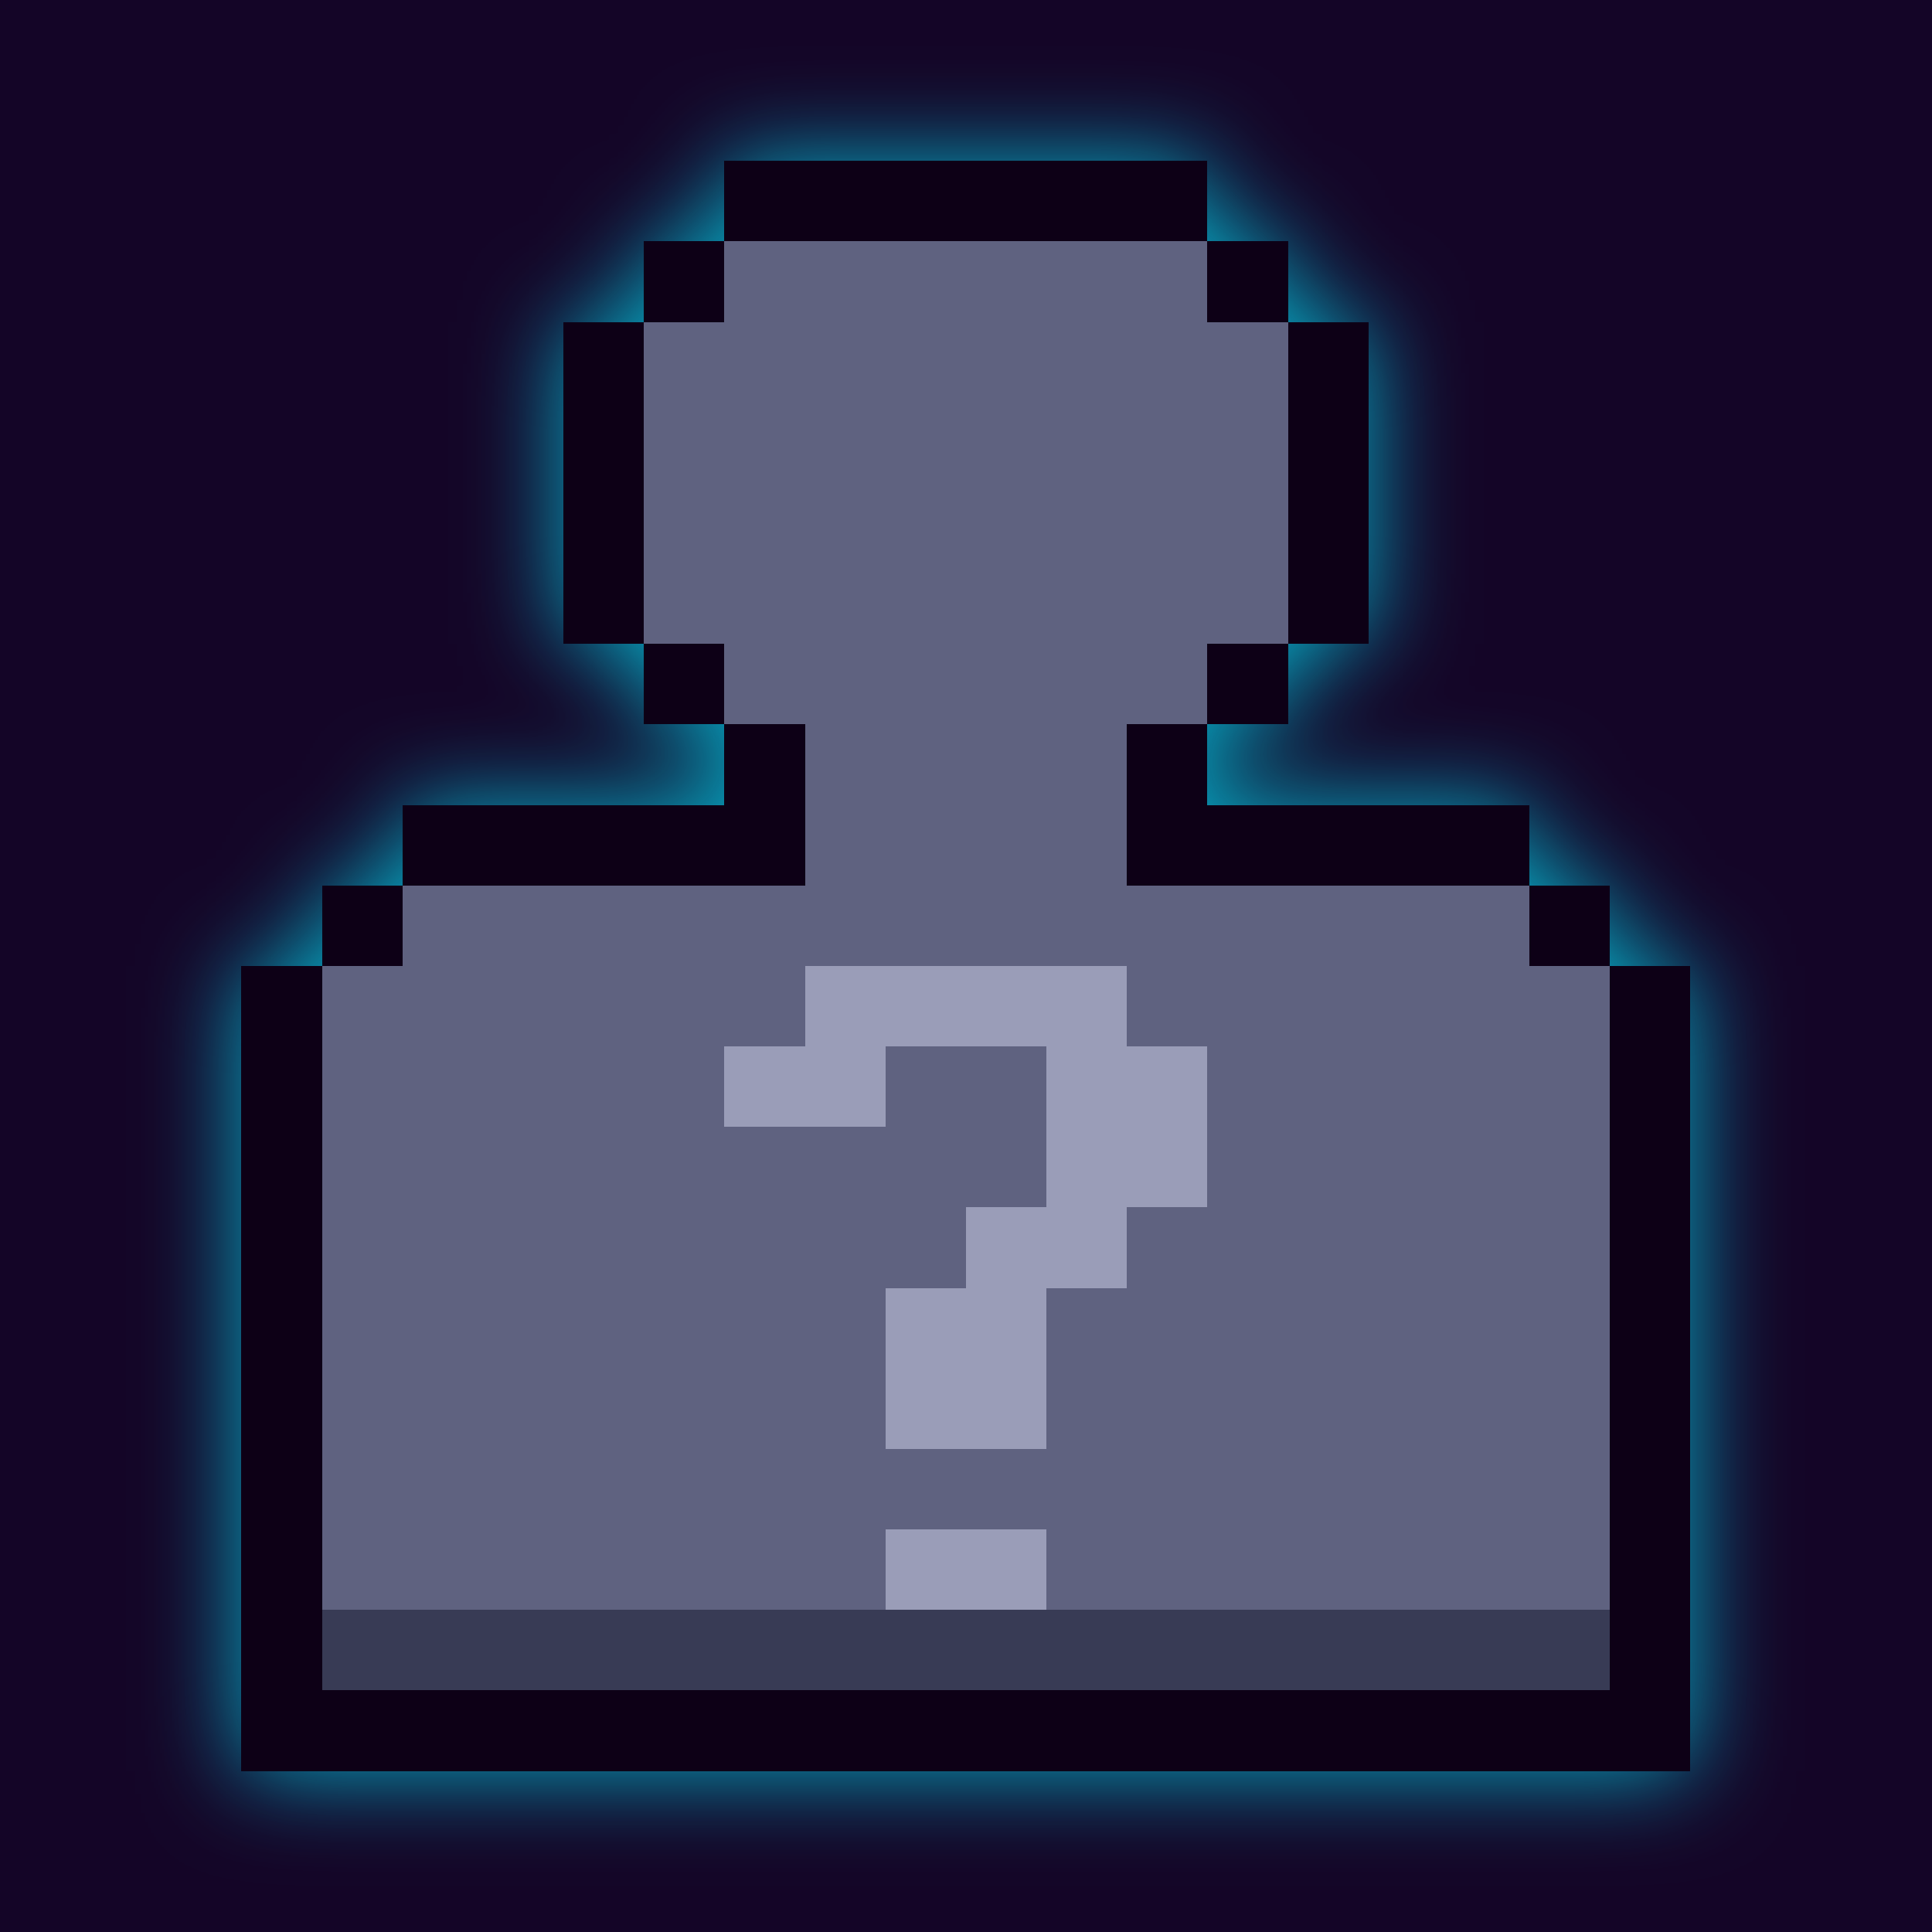
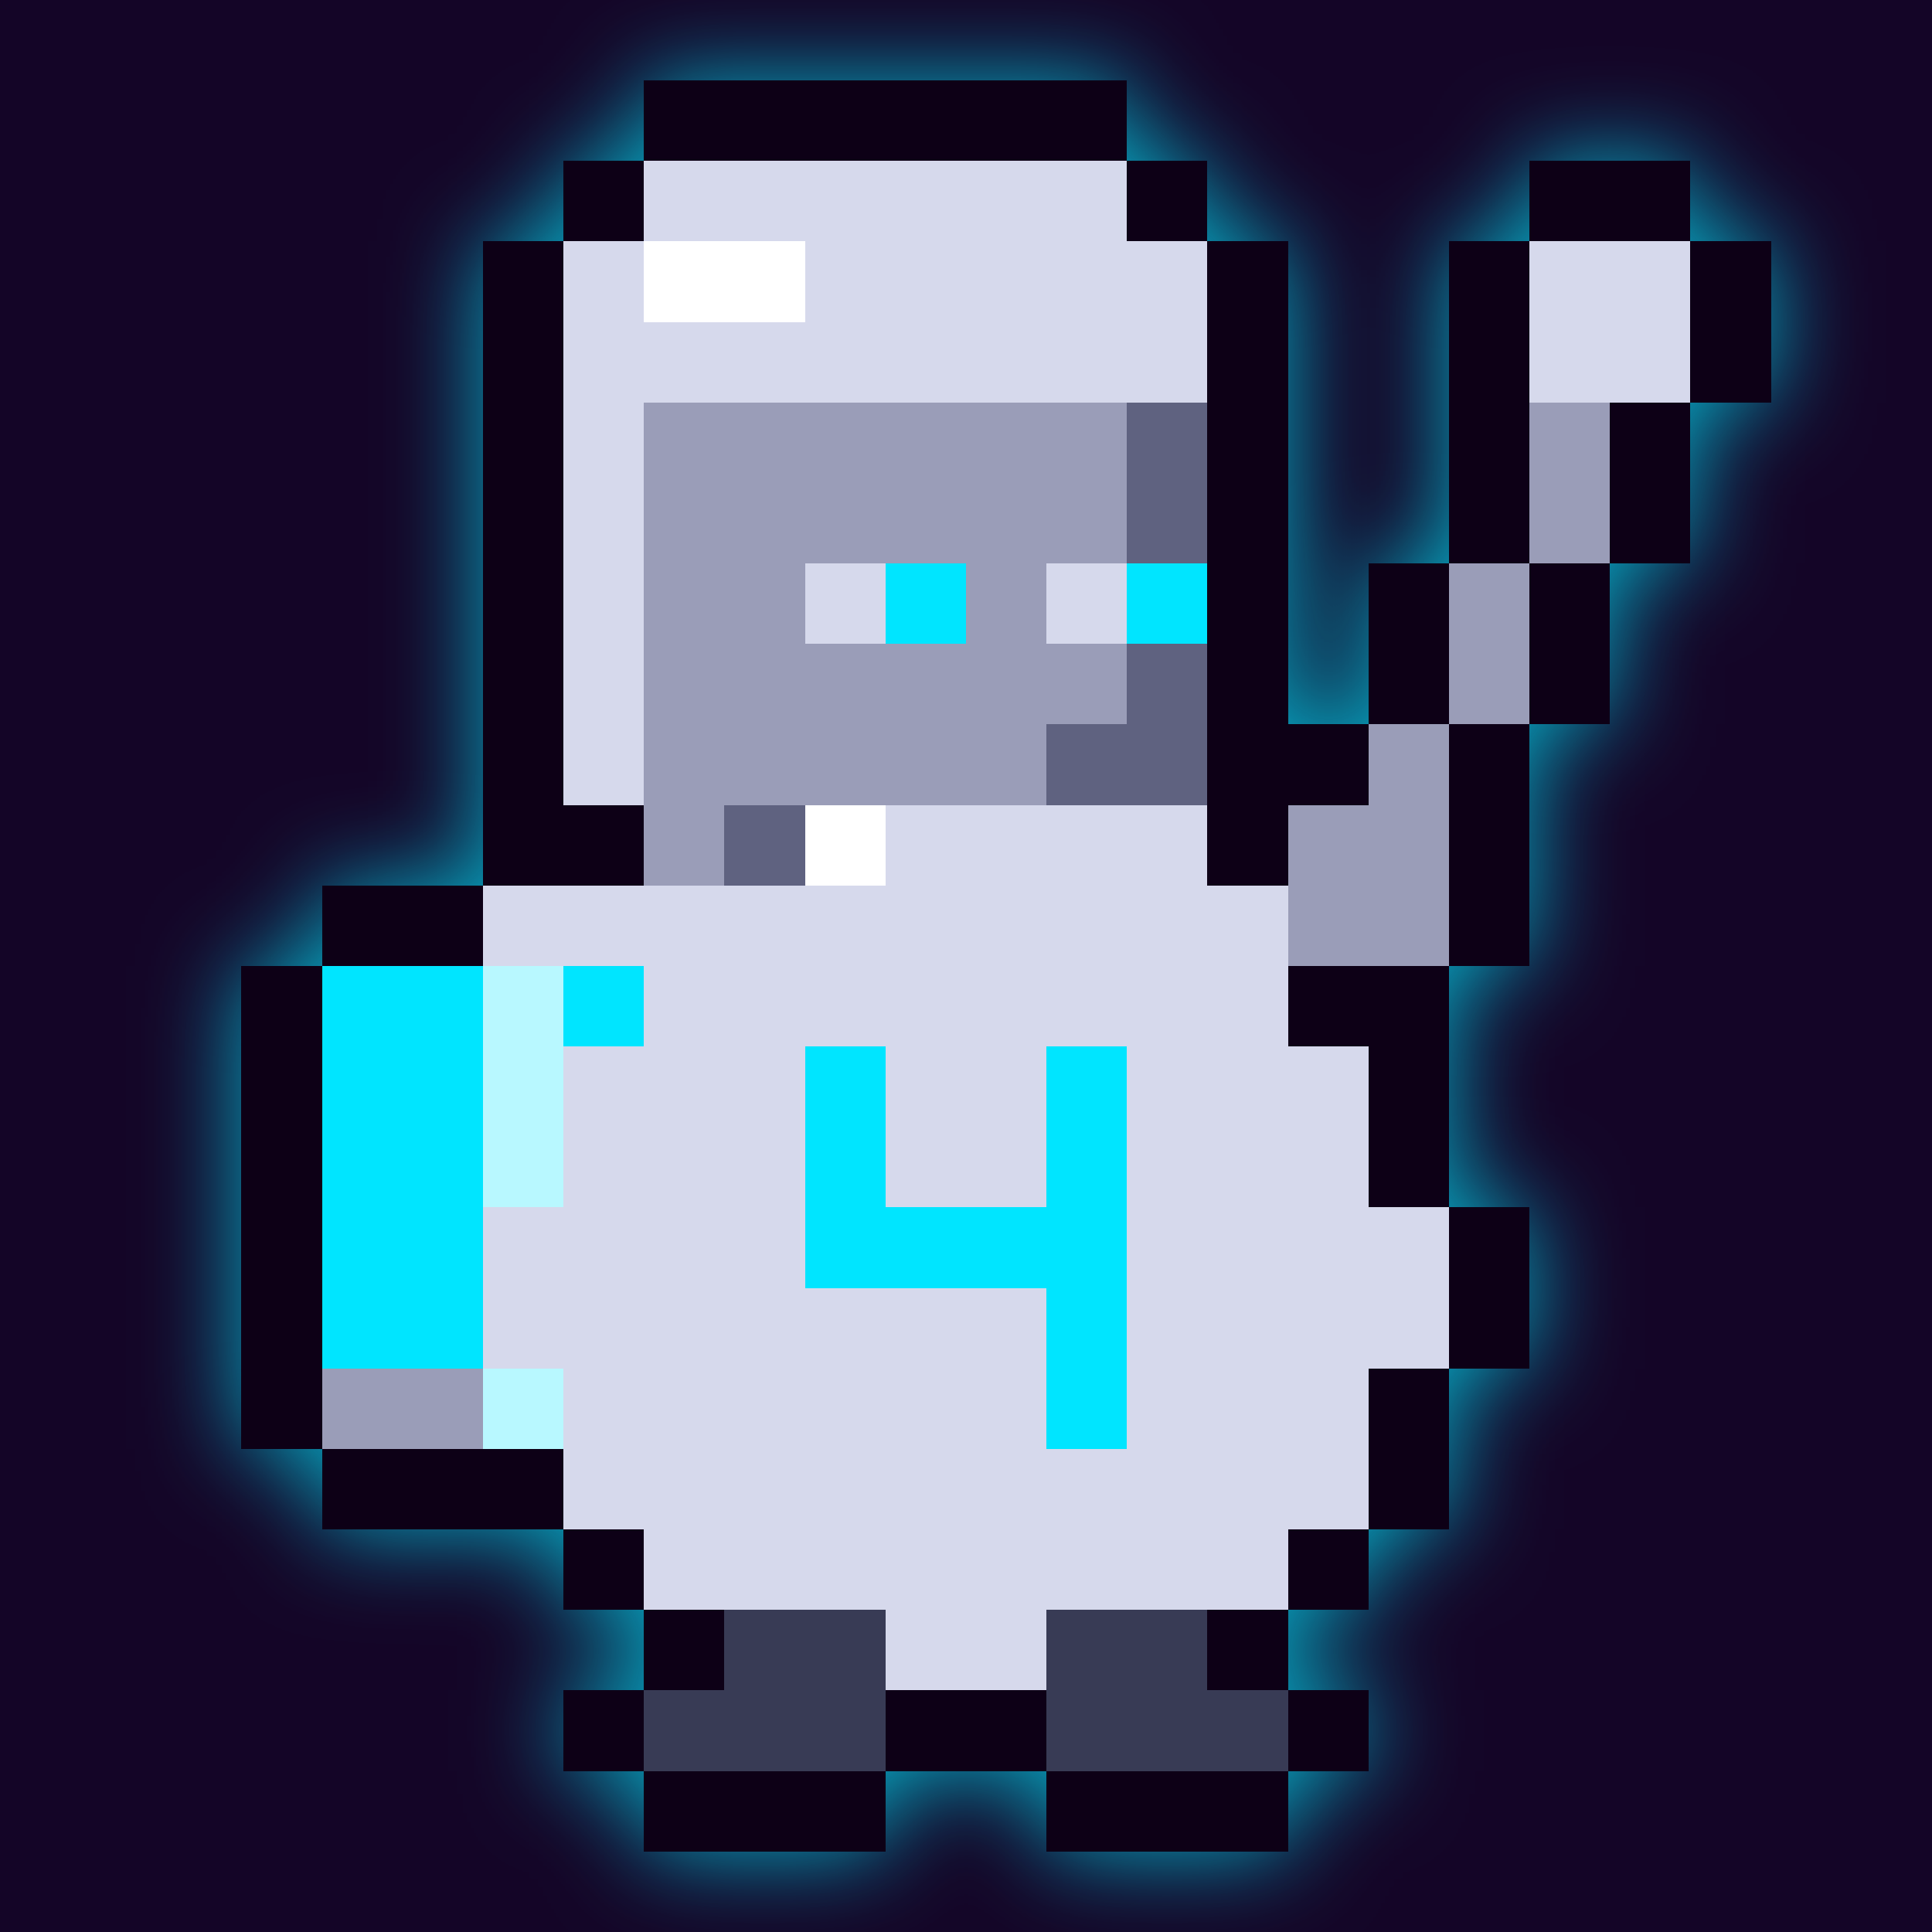
<svg xmlns="http://www.w3.org/2000/svg" width="96" height="96" viewBox="0 0 24 24" shape-rendering="crispEdges">
  <filter id="glow-clone_bassdrum" x="-20%" y="-20%" width="140%" height="140%">
    <feDropShadow dx="0" dy="0" stdDeviation="0.6" flood-color="#00e5ff" flood-opacity="0.75" />
  </filter>
  <rect width="24" height="24" fill="#140527" />
  <g filter="url(#glow-clone_bassdrum)">
-     <path fill="#0a0412" d="M9 2h6v1h-6zM8 3h1v1h-1zM15 3h1v1h-1zM7 4h1v1h-1zM16 4h1v1h-1zM7 5h1v1h-1zM16 5h1v1h-1zM7 6h1v1h-1zM16 6h1v1h-1zM7 7h1v1h-1zM16 7h1v1h-1zM8 8h1v1h-1zM15 8h1v1h-1zM9 9h1v1h-1zM14 9h1v1h-1zM5 10h5v1h-5zM14 10h5v1h-5zM4 11h1v1h-1zM19 11h1v1h-1zM3 12h1v1h-1zM20 12h1v1h-1zM3 13h1v1h-1zM20 13h1v1h-1zM3 14h1v1h-1zM20 14h1v1h-1zM3 15h1v1h-1zM20 15h1v1h-1zM3 16h1v1h-1zM20 16h1v1h-1zM3 17h1v1h-1zM20 17h1v1h-1zM3 18h1v1h-1zM20 18h1v1h-1zM3 19h1v1h-1zM20 19h1v1h-1zM3 20h1v1h-1zM20 20h1v1h-1zM3 21h18v1h-18z" />
-     <path fill="#5f6280" d="M9 3h6v1h-6zM8 4h8v1h-8zM8 5h8v1h-8zM8 6h8v1h-8zM8 7h8v1h-8zM9 8h6v1h-6zM10 9h4v1h-4zM10 10h4v1h-4zM5 11h14v1h-14zM4 12h6v1h-6zM14 12h6v1h-6zM4 13h5v1h-5zM11 13h2v1h-2zM15 13h5v1h-5zM4 14h9v1h-9zM15 14h5v1h-5zM4 15h8v1h-8zM14 15h6v1h-6zM4 16h7v1h-7zM13 16h7v1h-7zM4 17h7v1h-7zM13 17h7v1h-7zM4 18h16v1h-16zM4 19h7v1h-7zM13 19h7v1h-7z" />
-     <path fill="#9a9db8" d="M10 12h4v1h-4zM9 13h2v1h-2zM13 13h2v1h-2zM13 14h2v1h-2zM12 15h2v1h-2zM11 16h2v1h-2zM11 17h2v1h-2zM11 19h2v1h-2z" />
-     <path fill="#383a54" d="M4 20h16v1h-16z" />
+     <path fill="#0a0412" d="M8 1h6v1h-6zM7 2h1v1h-1zM14 2h1v1h-1zM19 2h2v1h-2zM6 3h1v1h-1zM15 3h1v1h-1zM18 3h1v1h-1zM21 3h1v1h-1zM6 4h1v1h-1zM15 4h1v1h-1zM18 4h1v1h-1zM21 4h1v1h-1zM6 5h1v1h-1zM15 5h1v1h-1zM18 5h1v1h-1zM20 5h1v1h-1zM6 6h1v1h-1zM15 6h1v1h-1zM18 6h1v1h-1zM20 6h1v1h-1zM6 7h1v1h-1zM15 7h1v1h-1zM17 7h1v1h-1zM19 7h1v1h-1zM6 8h1v1h-1zM15 8h1v1h-1zM17 8h1v1h-1zM19 8h1v1h-1zM6 9h1v1h-1zM15 9h2v1h-2zM18 9h1v1h-1zM6 10h2v1h-2zM15 10h1v1h-1zM18 10h1v1h-1zM4 11h2v1h-2zM18 11h1v1h-1zM3 12h1v1h-1zM16 12h2v1h-2zM3 13h1v1h-1zM17 13h1v1h-1zM3 14h1v1h-1zM17 14h1v1h-1zM3 15h1v1h-1zM18 15h1v1h-1zM3 16h1v1h-1zM18 16h1v1h-1zM3 17h1v1h-1zM17 17h1v1h-1zM4 18h3v1h-3zM17 18h1v1h-1zM7 19h1v1h-1zM16 19h1v1h-1zM8 20h1v1h-1zM15 20h1v1h-1zM7 21h1v1h-1zM11 21h2v1h-2zM16 21h1v1h-1zM8 22h3v1h-3zM13 22h3v1h-3z" />
+     <path fill="#d6d9ec" d="M8 2h6v1h-6zM7 3h1v1h-1zM10 3h5v1h-5zM19 3h2v1h-2zM7 4h8v1h-8zM19 4h2v1h-2zM7 5h1v1h-1zM7 6h1v1h-1zM7 7h1v1h-1zM10 7h1v1h-1zM13 7h1v1h-1zM7 8h1v1h-1zM7 9h1v1h-1zM11 10h4v1h-4zM6 11h10v1h-10zM8 12h8v1h-8zM7 13h3v1h-3zM11 13h2v1h-2zM14 13h3v1h-3zM7 14h3v1h-3zM11 14h2v1h-2zM14 14h3v1h-3zM6 15h4v1h-4zM14 15h4v1h-4zM6 16h7v1h-7zM14 16h4v1h-4zM7 17h6v1h-6zM14 17h3v1h-3zM7 18h10v1h-10zM8 19h8v1h-8zM11 20h2v1h-2z" />
+     <path fill="#ffffff" d="M8 3h2v1h-2zM10 10h1v1h-1z" />
+     <path fill="#9a9db8" d="M8 5h6v1h-6zM19 5h1v1h-1zM8 6h6v1h-6zM19 6h1v1h-1zM8 7h2v1h-2zM12 7h1v1h-1zM18 7h1v1h-1zM8 8h6v1h-6zM18 8h1v1h-1zM8 9h5v1h-5zM17 9h1v1h-1zM8 10h1v1h-1zM16 10h2v1h-2zM16 11h2v1h-2zM4 17h2v1h-2z" />
+     <path fill="#5f6280" d="M14 5h1v1h-1zM14 6h1v1h-1zM14 8h1v1h-1zM13 9h2v1h-2zM9 10h1v1h-1z" />
+     <path fill="#00e5ff" d="M11 7h1v1h-1zM14 7h1v1h-1zM4 12h2v1h-2zM7 12h1v1h-1zM4 13h2v1h-2zM10 13h1v1h-1zM13 13h1v1h-1zM4 14h2v1h-2zM10 14h1v1h-1zM13 14h1v1h-1zM4 15h2v1h-2zM10 15h4v1h-4zM4 16h2v1h-2zM13 16h1v1h-1zM13 17h1v1h-1z" />
+     <path fill="#b8f8ff" d="M6 12h1v1h-1zM6 13h1v1h-1zM6 14h1v1h-1zM6 17h1v1h-1z" />
+     <path fill="#383a54" d="M9 20h2v1h-2zM13 20h2v1h-2zM8 21h3v1h-3zM13 21h3v1h-3z" />
  </g>
</svg>
